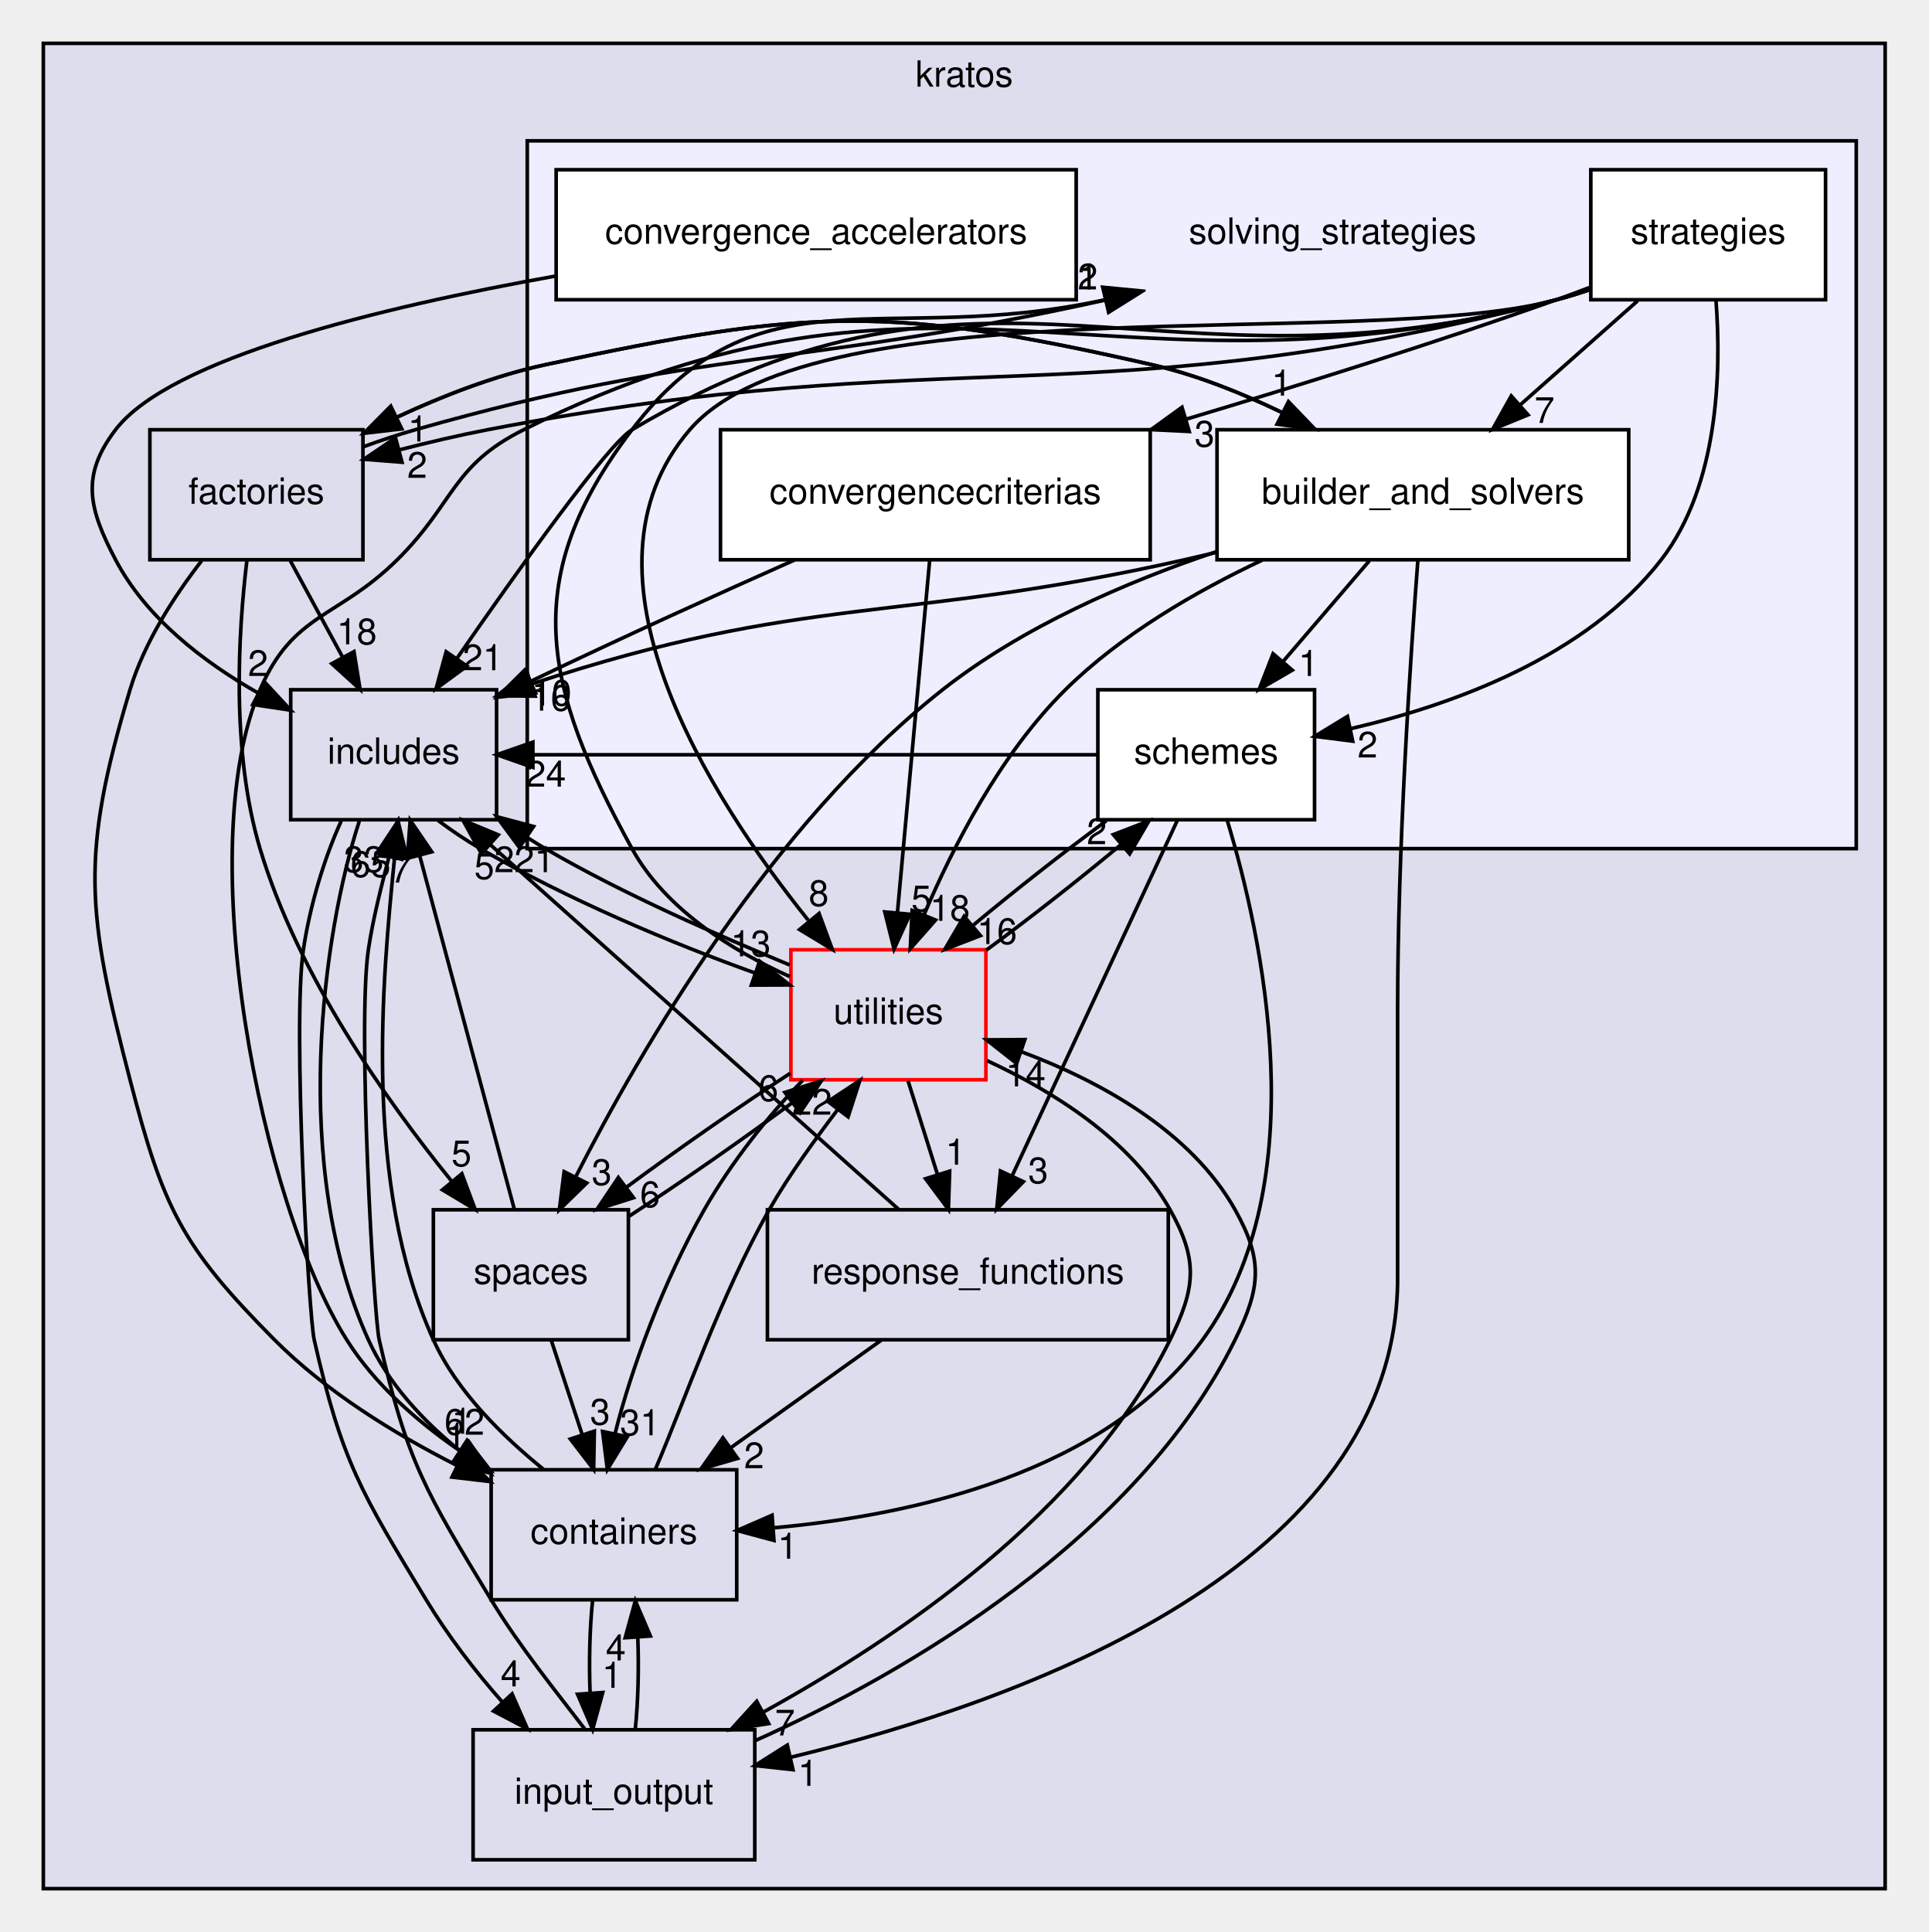
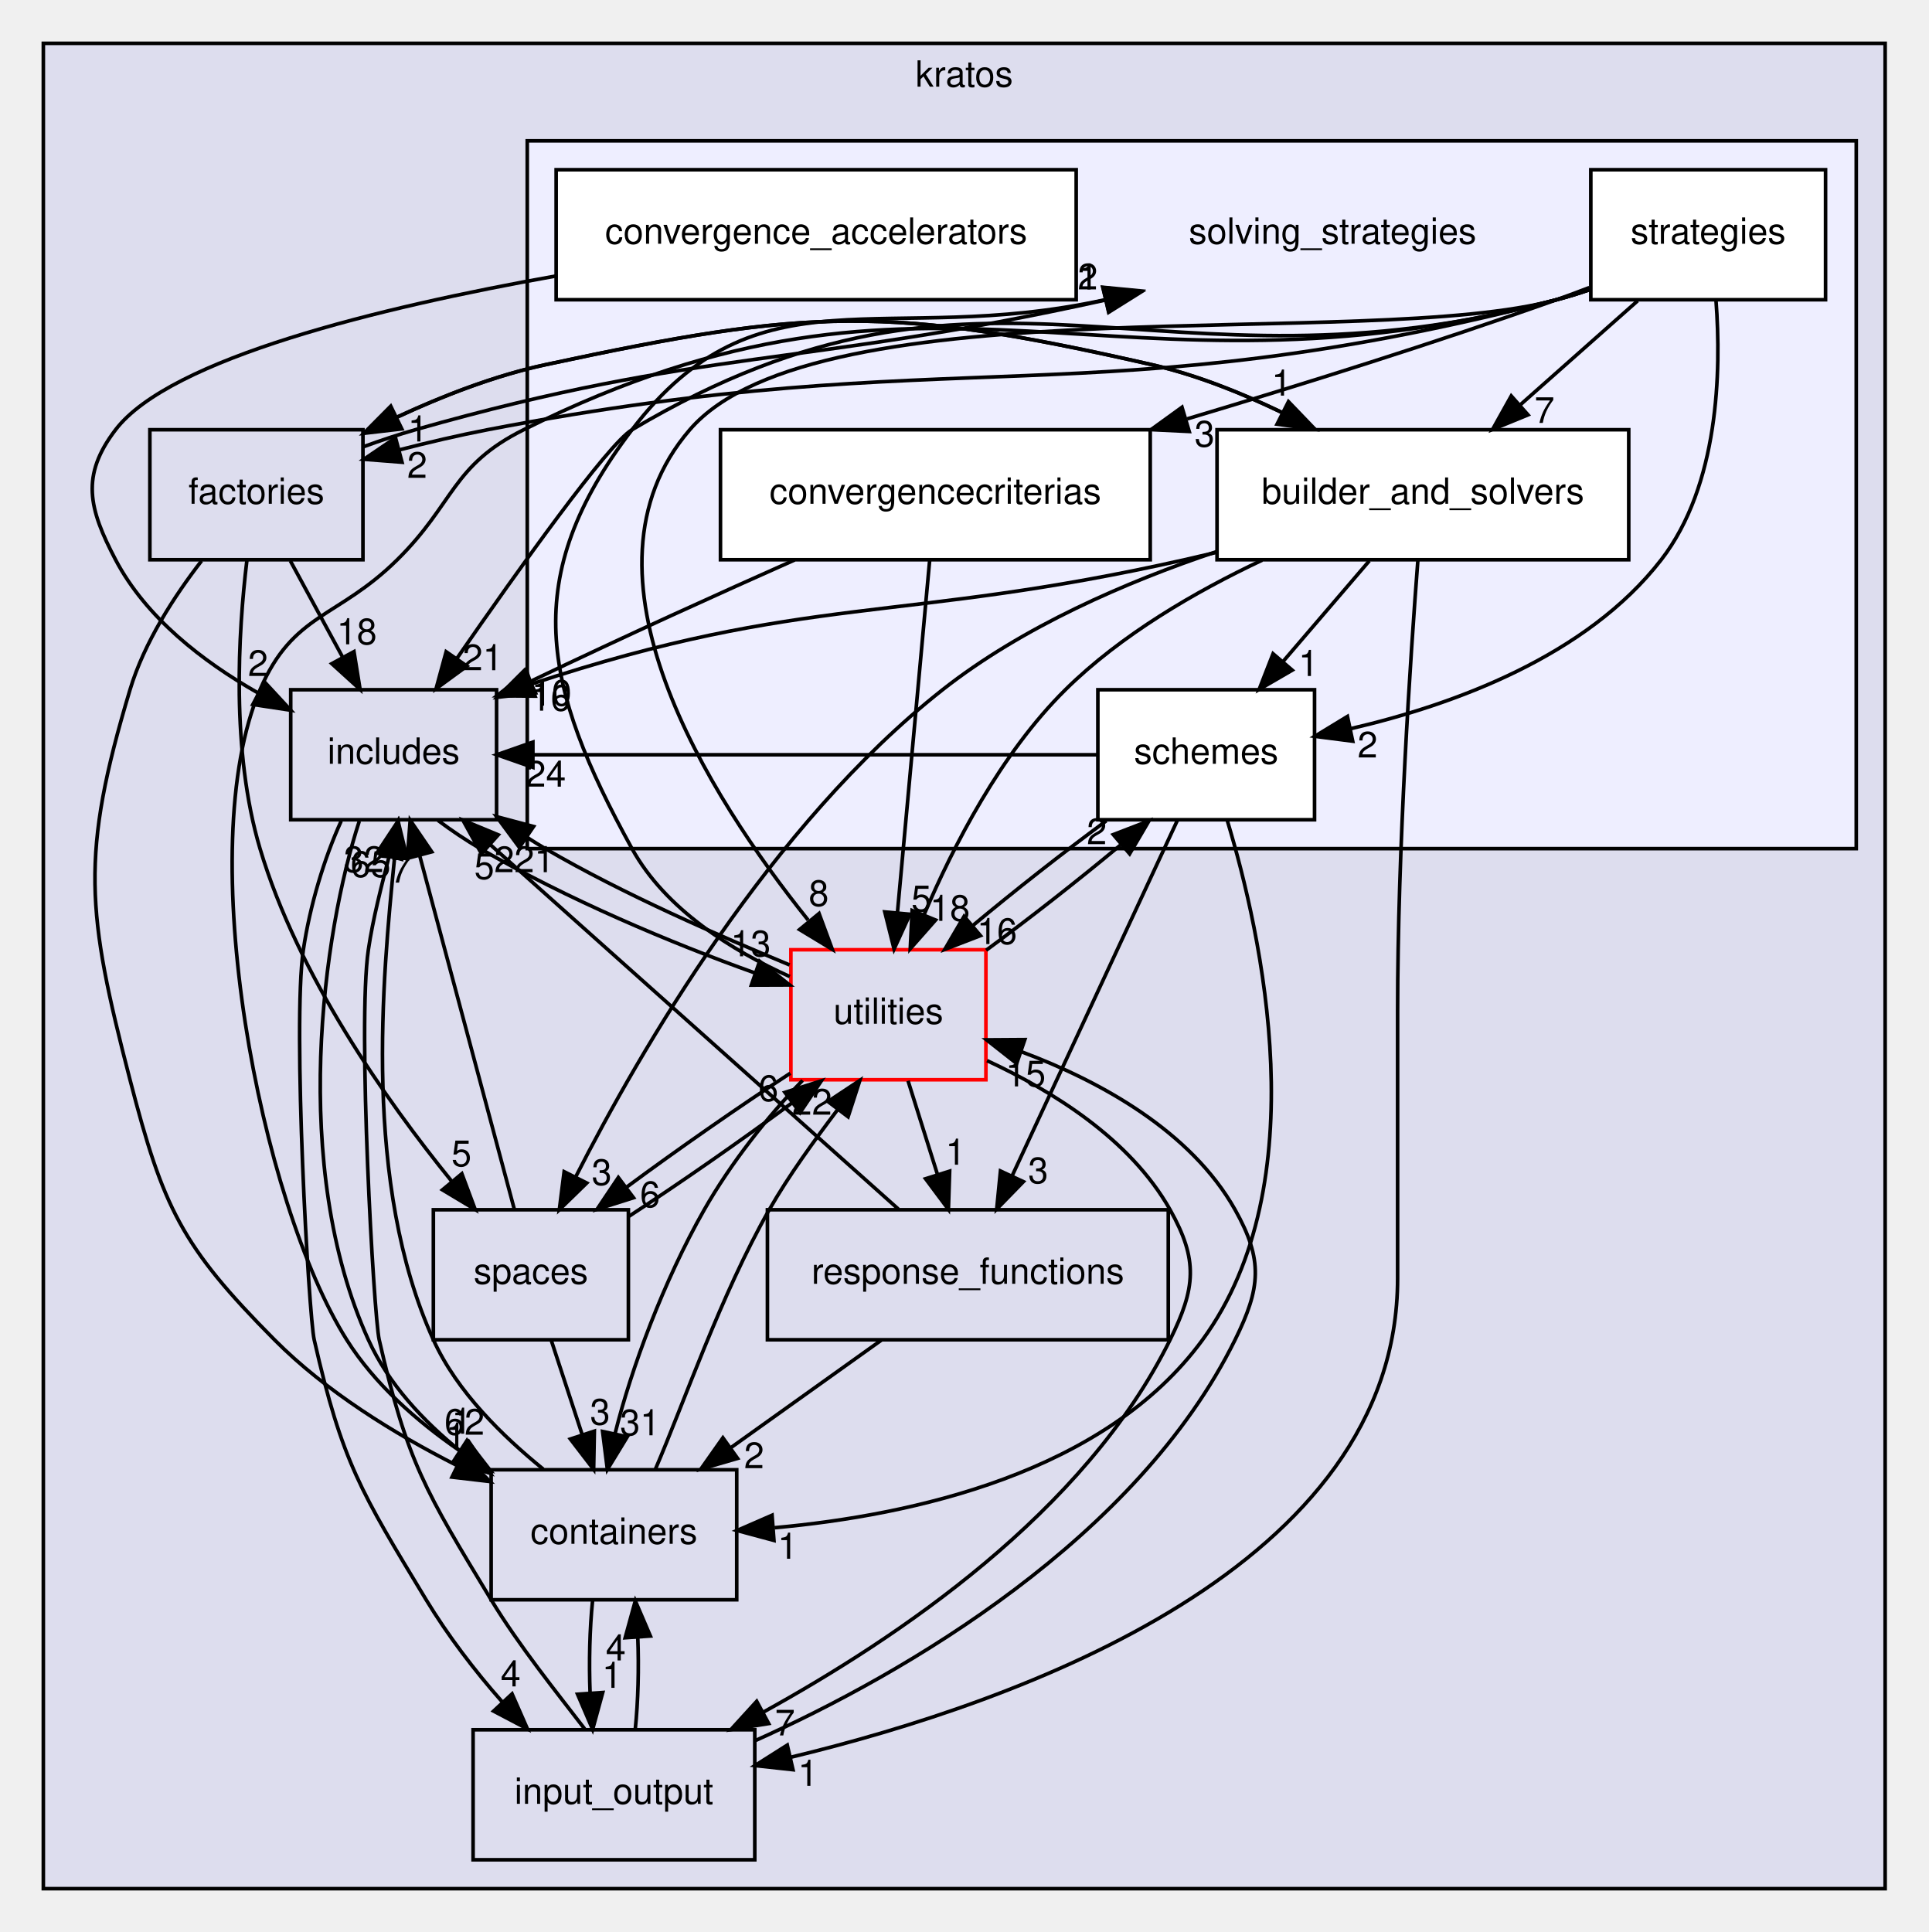
<svg xmlns="http://www.w3.org/2000/svg" xmlns:xlink="http://www.w3.org/1999/xlink" width="534pt" height="535pt" viewBox="0.00 0.00 534.00 535.00">
  <g id="graph0" class="graph" transform="scale(1 1) rotate(0) translate(4 531)">
    <g id="clust1" class="cluster">
      <g id="a_clust1">
        <a xlink:href="dir_8fc3e8efef0bfca4a113d719cbd52afb.html" target="_top" xlink:title="kratos">
          <polygon fill="#ddddee" stroke="black" points="8,-8 8,-519 518,-519 518,-8 8,-8" />
          <text text-anchor="middle" x="263" y="-507" font-family="Helvetica,sans-Serif" font-size="10.00">kratos</text>
        </a>
      </g>
    </g>
    <g id="clust2" class="cluster">
      <g id="a_clust2">
        <a xlink:href="dir_fdea7736ef62293a5901d28bce787dd1.html" target="_top">
          <polygon fill="#eeeeff" stroke="black" points="142,-296 142,-492 510,-492 510,-296 142,-296" />
        </a>
      </g>
    </g>
    <g id="node1" class="node">
      <g id="a_node1">
        <a xlink:href="dir_4bf86485d60c2e09cb36d324d749dc60.html" target="_top" xlink:title="factories">
          <polygon fill="none" stroke="black" points="96.5,-412 37.5,-412 37.5,-376 96.5,-376 96.5,-412" />
          <text text-anchor="middle" x="67" y="-391.5" font-family="Helvetica,sans-Serif" font-size="10.00">factories</text>
        </a>
      </g>
    </g>
    <g id="node2" class="node">
      <g id="a_node2">
        <a xlink:href="dir_6da2b5da699b6e8099c18b866a052d71.html" target="_top" xlink:title="includes">
          <polygon fill="none" stroke="black" points="133.5,-340 76.5,-340 76.5,-304 133.5,-304 133.5,-340" />
          <text text-anchor="middle" x="105" y="-319.5" font-family="Helvetica,sans-Serif" font-size="10.00">includes</text>
        </a>
      </g>
    </g>
    <g id="edge6" class="edge">
      <path fill="none" stroke="black" d="M76.39,-375.7C80.76,-367.64 86.06,-357.89 90.9,-348.98" />
      <polygon fill="black" stroke="black" points="94.02,-350.56 95.71,-340.1 87.87,-347.22 94.02,-350.56" />
      <g id="a_edge6-headlabel">
        <a xlink:href="dir_000727_000730.html" target="_top" xlink:title="18">
          <text text-anchor="middle" x="94.8" y="-352.58" font-family="Helvetica,sans-Serif" font-size="10.00">18</text>
        </a>
      </g>
    </g>
    <g id="node4" class="node">
      <g id="a_node4">
        <a xlink:href="dir_80b24cd11685060440d77842b83d8f07.html" target="_top" xlink:title="containers">
          <polygon fill="none" stroke="black" points="200,-124 132,-124 132,-88 200,-88 200,-124" />
          <text text-anchor="middle" x="166" y="-103.5" font-family="Helvetica,sans-Serif" font-size="10.00">containers</text>
        </a>
      </g>
    </g>
    <g id="edge7" class="edge">
      <path fill="none" stroke="black" d="M51.82,-375.7C44.27,-365.94 35.93,-353.1 32,-340 18.19,-294.03 19.96,-278.47 32,-232 41.18,-196.56 46.2,-185.97 72,-160 86.26,-145.65 105.22,-133.97 122.37,-125.27" />
      <polygon fill="black" stroke="black" points="124.22,-128.27 131.68,-120.74 121.15,-121.97 124.22,-128.27" />
      <g id="a_edge7-headlabel">
        <a xlink:href="dir_000727_000723.html" target="_top" xlink:title="1">
          <text text-anchor="middle" x="122.23" y="-129.89" font-family="Helvetica,sans-Serif" font-size="10.00">1</text>
        </a>
      </g>
    </g>
    <g id="node7" class="node">
      <g id="a_node7">
        <a xlink:href="dir_bd2ce17ba33a86142a4fe49271950777.html" target="_top" xlink:title="spaces">
          <polygon fill="none" stroke="black" points="170,-196 116,-196 116,-160 170,-160 170,-196" />
          <text text-anchor="middle" x="143" y="-175.5" font-family="Helvetica,sans-Serif" font-size="10.00">spaces</text>
        </a>
      </g>
    </g>
    <g id="edge9" class="edge">
      <path fill="none" stroke="black" d="M64.36,-375.75C61.98,-356.02 59.95,-322.95 68,-296 78.47,-260.95 102.85,-226.37 120.99,-204" />
      <polygon fill="black" stroke="black" points="123.89,-205.98 127.59,-196.06 118.51,-201.51 123.89,-205.98" />
      <g id="a_edge9-headlabel">
        <a xlink:href="dir_000727_000771.html" target="_top" xlink:title="5">
          <text text-anchor="middle" x="123.78" y="-208.06" font-family="Helvetica,sans-Serif" font-size="10.00">5</text>
        </a>
      </g>
    </g>
    <g id="node8" class="node">
      <text text-anchor="middle" x="365" y="-463.5" font-family="Helvetica,sans-Serif" font-size="10.00">solving_strategies</text>
    </g>
    <g id="edge10" class="edge">
      <path fill="none" stroke="black" d="M96.57,-407.27C101.35,-409.01 106.27,-410.66 111,-412 191.49,-434.89 216.59,-428.99 302.1,-447.92" />
      <polygon fill="black" stroke="black" points="301.45,-451.36 311.97,-450.15 302.99,-444.53 301.45,-451.36" />
      <g id="a_edge10-headlabel">
        <a xlink:href="dir_000727_000764.html" target="_top" xlink:title="1">
          <text text-anchor="middle" x="297.31" y="-450.83" font-family="Helvetica,sans-Serif" font-size="10.00">1</text>
        </a>
      </g>
    </g>
    <g id="node9" class="node">
      <g id="a_node9">
        <a xlink:href="dir_84722a22f804f3734a04c6a9d1859e65.html" target="_top" xlink:title="builder_and_solvers">
          <polygon fill="white" stroke="black" points="447,-412 333,-412 333,-376 447,-376 447,-412" />
          <text text-anchor="middle" x="390" y="-391.5" font-family="Helvetica,sans-Serif" font-size="10.00">builder_and_solvers</text>
        </a>
      </g>
    </g>
    <g id="edge8" class="edge">
      <path fill="none" stroke="black" d="M96.73,-411.01C111.37,-418.42 129.58,-426.26 147,-430 220,-445.67 242.19,-446.57 315,-430 327.21,-427.22 339.76,-422.19 351.01,-416.76" />
      <polygon fill="black" stroke="black" points="352.78,-419.78 360.12,-412.14 349.62,-413.54 352.78,-419.78" />
      <g id="a_edge8-headlabel">
        <a xlink:href="dir_000727_000765.html" target="_top" xlink:title="1">
          <text text-anchor="middle" x="350.86" y="-421.44" font-family="Helvetica,sans-Serif" font-size="10.00">1</text>
        </a>
      </g>
    </g>
    <g id="node3" class="node">
      <g id="a_node3">
        <a xlink:href="dir_70f98bb657cca0a872199855cac08757.html" target="_top" xlink:title="utilities">
          <polygon fill="none" stroke="red" points="269,-268 215,-268 215,-232 269,-232 269,-268" />
          <text text-anchor="middle" x="242" y="-247.5" font-family="Helvetica,sans-Serif" font-size="10.00">utilities</text>
        </a>
      </g>
    </g>
    <g id="edge37" class="edge">
      <path fill="none" stroke="black" d="M117.28,-303.82C120.98,-301.04 125.03,-298.32 129,-296 152.98,-282 182.12,-269.77 204.96,-261.6" />
      <polygon fill="black" stroke="black" points="206.34,-264.82 214.65,-258.25 204.05,-258.21 206.34,-264.82" />
      <g id="a_edge37-headlabel">
        <a xlink:href="dir_000730_000777.html" target="_top" xlink:title="13">
          <text text-anchor="middle" x="203.87" y="-266.18" font-family="Helvetica,sans-Serif" font-size="10.00">13</text>
        </a>
      </g>
    </g>
    <g id="edge38" class="edge">
      <path fill="none" stroke="black" d="M95.48,-303.58C85.49,-272.94 76.18,-208.12 98,-160 103.48,-147.91 113.2,-137.41 123.68,-129.01" />
      <polygon fill="black" stroke="black" points="125.82,-131.78 131.77,-123.01 121.65,-126.15 125.82,-131.78" />
      <g id="a_edge38-headlabel">
        <a xlink:href="dir_000730_000723.html" target="_top" xlink:title="62">
          <text text-anchor="middle" x="124.62" y="-133.7" font-family="Helvetica,sans-Serif" font-size="10.00">62</text>
        </a>
      </g>
    </g>
    <g id="node6" class="node">
      <g id="a_node6">
        <a xlink:href="dir_a8ba84f8eb43664bd905ad17f89003d4.html" target="_top" xlink:title="input_output">
          <polygon fill="none" stroke="black" points="205,-52 127,-52 127,-16 205,-16 205,-52" />
          <text text-anchor="middle" x="166" y="-31.5" font-family="Helvetica,sans-Serif" font-size="10.00">input_output</text>
        </a>
      </g>
    </g>
    <g id="edge39" class="edge">
      <path fill="none" stroke="black" d="M90.47,-303.63C85.8,-293.42 81.8,-280.17 80,-268 76.93,-247.18 81.51,-166.53 83,-160 90.74,-126.03 95.97,-117.81 114,-88 119.92,-78.22 127.48,-68.28 135.09,-59.7" />
      <polygon fill="black" stroke="black" points="137.79,-61.94 142.05,-52.24 132.67,-57.17 137.79,-61.94" />
      <g id="a_edge39-headlabel">
        <a xlink:href="dir_000730_000731.html" target="_top" xlink:title="4">
          <text text-anchor="middle" x="137.41" y="-64.01" font-family="Helvetica,sans-Serif" font-size="10.00">4</text>
        </a>
      </g>
    </g>
    <g id="edge19" class="edge">
      <path fill="none" stroke="black" d="M214.64,-263.79C195.15,-271.88 168.92,-283.21 147,-296 145.32,-296.98 143.63,-298.03 141.94,-299.12" />
      <polygon fill="black" stroke="black" points="139.81,-296.34 133.51,-304.86 143.75,-302.13 139.81,-296.34" />
      <g id="a_edge19-headlabel">
        <a xlink:href="dir_000777_000730.html" target="_top" xlink:title="221">
          <text text-anchor="middle" x="141.18" y="-289.47" font-family="Helvetica,sans-Serif" font-size="10.00">221</text>
        </a>
      </g>
    </g>
    <g id="edge20" class="edge">
      <path fill="none" stroke="black" d="M218.24,-231.82C208.61,-221.9 198.32,-208.86 191,-196 179.78,-176.29 170.83,-152.17 166.31,-134.01" />
      <polygon fill="black" stroke="black" points="169.7,-133.13 164.18,-124.09 162.86,-134.6 169.7,-133.13" />
      <g id="a_edge20-headlabel">
        <a xlink:href="dir_000777_000723.html" target="_top" xlink:title="31">
          <text text-anchor="middle" x="173.23" y="-133.55" font-family="Helvetica,sans-Serif" font-size="10.00">31</text>
        </a>
      </g>
    </g>
    <g id="node5" class="node">
      <g id="a_node5">
        <a xlink:href="dir_8ca372e2f9eb6368b085be2e79cef818.html" target="_top" xlink:title="response_functions">
          <polygon fill="none" stroke="black" points="319.5,-196 208.5,-196 208.5,-160 319.5,-160 319.5,-196" />
          <text text-anchor="middle" x="264" y="-175.5" font-family="Helvetica,sans-Serif" font-size="10.00">response_functions</text>
        </a>
      </g>
    </g>
    <g id="edge21" class="edge">
      <path fill="none" stroke="black" d="M247.44,-231.7C249.89,-223.9 252.84,-214.51 255.57,-205.83" />
      <polygon fill="black" stroke="black" points="258.96,-206.69 258.62,-196.1 252.29,-204.59 258.96,-206.69" />
      <g id="a_edge21-headlabel">
        <a xlink:href="dir_000777_000763.html" target="_top" xlink:title="1">
          <text text-anchor="middle" x="260.6" y="-208.47" font-family="Helvetica,sans-Serif" font-size="10.00">1</text>
        </a>
      </g>
    </g>
    <g id="edge23" class="edge">
      <path fill="none" stroke="black" d="M269.31,-237.3C287.16,-228.99 308.91,-215.74 320,-196 327.84,-182.05 327.08,-174.35 320,-160 296.36,-112.09 244.58,-77.45 207.48,-56.95" />
      <polygon fill="black" stroke="black" points="208.85,-53.72 198.39,-52.05 205.53,-59.88 208.85,-53.72" />
      <g id="a_edge23-headlabel">
        <a xlink:href="dir_000777_000731.html" target="_top" xlink:title="7">
          <text text-anchor="middle" x="213.36" y="-50.42" font-family="Helvetica,sans-Serif" font-size="10.00">7</text>
        </a>
      </g>
    </g>
    <g id="edge24" class="edge">
      <path fill="none" stroke="black" d="M214.84,-233.81C200.72,-224.62 183.64,-212.71 169.61,-202.34" />
      <polygon fill="black" stroke="black" points="171.42,-199.33 161.32,-196.13 167.22,-204.93 171.42,-199.33" />
      <g id="a_edge24-headlabel">
        <a xlink:href="dir_000777_000771.html" target="_top" xlink:title="6">
          <text text-anchor="middle" x="176" y="-196.72" font-family="Helvetica,sans-Serif" font-size="10.00">6</text>
        </a>
      </g>
    </g>
    <g id="edge25" class="edge">
      <path fill="none" stroke="black" d="M214.7,-260.57C198.87,-267.69 180.29,-279.12 171,-296 146.15,-341.17 139.71,-371.03 171,-412 206.04,-457.87 240.64,-434.64 301.85,-447.97" />
      <polygon fill="black" stroke="black" points="301.36,-451.45 311.9,-450.44 303.02,-444.65 301.36,-451.45" />
      <g id="a_edge25-headlabel">
        <a xlink:href="dir_000777_000764.html" target="_top" xlink:title="2">
          <text text-anchor="middle" x="297.19" y="-450.85" font-family="Helvetica,sans-Serif" font-size="10.00">2</text>
        </a>
      </g>
    </g>
    <g id="node12" class="node">
      <g id="a_node12">
        <a xlink:href="dir_a57845194016cdf310b01d0839f73000.html" target="_top" xlink:title="schemes">
          <polygon fill="white" stroke="black" points="360,-340 300,-340 300,-304 360,-304 360,-340" />
          <text text-anchor="middle" x="330" y="-319.5" font-family="Helvetica,sans-Serif" font-size="10.00">schemes</text>
        </a>
      </g>
    </g>
    <g id="edge22" class="edge">
      <path fill="none" stroke="black" d="M269.07,-267.86C280.97,-276.59 294.75,-287.4 306.25,-296.98" />
      <polygon fill="black" stroke="black" points="304.27,-299.89 314.16,-303.7 308.8,-294.56 304.27,-299.89" />
      <g id="a_edge22-headlabel">
        <a xlink:href="dir_000777_000768.html" target="_top" xlink:title="2">
          <text text-anchor="middle" x="299.7" y="-297.23" font-family="Helvetica,sans-Serif" font-size="10.00">2</text>
        </a>
      </g>
    </g>
    <g id="edge1" class="edge">
      <path fill="none" stroke="black" d="M146.44,-124.16C135.33,-133.21 122.6,-145.45 116,-160 96.4,-203.23 101.92,-259.95 105.23,-293.24" />
      <polygon fill="black" stroke="black" points="101.79,-293.96 106.23,-303.58 108.76,-293.29 101.79,-293.96" />
      <g id="a_edge1-headlabel">
        <a xlink:href="dir_000723_000730.html" target="_top" xlink:title="65">
          <text text-anchor="middle" x="98.62" y="-288.15" font-family="Helvetica,sans-Serif" font-size="10.00">65</text>
        </a>
      </g>
    </g>
    <g id="edge2" class="edge">
      <path fill="none" stroke="black" d="M177.45,-124.09C185.4,-142.53 195.58,-172.43 209,-196 214.49,-205.64 221.65,-215.39 228.04,-223.85" />
      <polygon fill="black" stroke="black" points="225.26,-225.97 234.1,-231.82 230.84,-221.74 225.26,-225.97" />
      <g id="a_edge2-headlabel">
        <a xlink:href="dir_000723_000777.html" target="_top" xlink:title="22">
          <text text-anchor="middle" x="220.83" y="-222.32" font-family="Helvetica,sans-Serif" font-size="10.00">22</text>
        </a>
      </g>
    </g>
    <g id="edge3" class="edge">
      <path fill="none" stroke="black" d="M160.08,-87.7C159.29,-79.98 159.06,-70.71 159.4,-62.11" />
      <polygon fill="black" stroke="black" points="162.9,-62.32 160.1,-52.1 155.92,-61.84 162.9,-62.32" />
      <g id="a_edge3-headlabel">
        <a xlink:href="dir_000723_000731.html" target="_top" xlink:title="1">
          <text text-anchor="middle" x="165.48" y="-63.61" font-family="Helvetica,sans-Serif" font-size="10.00">1</text>
        </a>
      </g>
    </g>
    <g id="edge17" class="edge">
      <path fill="none" stroke="black" d="M244.75,-196.19C216.54,-221.39 163.85,-268.45 131.84,-297.03" />
      <polygon fill="black" stroke="black" points="129.31,-294.6 124.18,-303.87 133.97,-299.82 129.31,-294.6" />
      <g id="a_edge17-headlabel">
        <a xlink:href="dir_000763_000730.html" target="_top" xlink:title="5">
          <text text-anchor="middle" x="130.1" y="-287.59" font-family="Helvetica,sans-Serif" font-size="10.00">5</text>
        </a>
      </g>
    </g>
    <g id="edge18" class="edge">
      <path fill="none" stroke="black" d="M240.03,-159.88C227.45,-150.89 211.87,-139.76 198.25,-130.03" />
      <polygon fill="black" stroke="black" points="200.24,-127.15 190.07,-124.19 196.17,-132.85 200.24,-127.15" />
      <g id="a_edge18-headlabel">
        <a xlink:href="dir_000763_000723.html" target="_top" xlink:title="2">
          <text text-anchor="middle" x="204.81" y="-124.43" font-family="Helvetica,sans-Serif" font-size="10.00">2</text>
        </a>
      </g>
    </g>
    <g id="edge40" class="edge">
      <path fill="none" stroke="black" d="M157.9,-52.24C150.27,-62.19 139.73,-75.23 132,-88 113.97,-117.81 108.74,-126.03 101,-160 99.51,-166.53 94.93,-247.18 98,-268 99.26,-276.56 101.62,-285.65 103.74,-293.84" />
      <polygon fill="black" stroke="black" points="100.38,-294.79 106.22,-303.63 107.16,-293.07 100.38,-294.79" />
      <g id="a_edge40-headlabel">
-         <a xlink:href="dir_000731_000730.html" target="_top" xlink:title="33">
-           <text text-anchor="middle" x="96.74" y="-289.51" font-family="Helvetica,sans-Serif" font-size="10.00">33</text>
+         <a xlink:href="dir_000731_000730.html" target="_top" xlink:title="32">
+           <text text-anchor="middle" x="96.74" y="-289.51" font-family="Helvetica,sans-Serif" font-size="10.00">32</text>
        </a>
      </g>
    </g>
    <g id="edge41" class="edge">
      <path fill="none" stroke="black" d="M205,-48.94C246.98,-67.69 310.94,-105.15 338,-160 345.08,-174.35 345.84,-182.05 338,-196 325.76,-217.8 300.51,-231.68 278.84,-239.75" />
      <polygon fill="black" stroke="black" points="277.52,-236.5 269.19,-243.05 279.78,-243.12 277.52,-236.5" />
      <g id="a_edge41-headlabel">
-         <a xlink:href="dir_000731_000777.html" target="_top" xlink:title="14">
-           <text text-anchor="middle" x="280" y="-230.15" font-family="Helvetica,sans-Serif" font-size="10.00">14</text>
+         <a xlink:href="dir_000731_000777.html" target="_top" xlink:title="15">
+           <text text-anchor="middle" x="280" y="-230.15" font-family="Helvetica,sans-Serif" font-size="10.00">15</text>
        </a>
      </g>
    </g>
    <g id="edge42" class="edge">
      <path fill="none" stroke="black" d="M171.9,-52.1C172.7,-59.79 172.94,-69.05 172.6,-77.67" />
      <polygon fill="black" stroke="black" points="169.11,-77.48 171.92,-87.7 176.09,-77.96 169.11,-77.48" />
      <g id="a_edge42-headlabel">
        <a xlink:href="dir_000731_000723.html" target="_top" xlink:title="4">
          <text text-anchor="middle" x="166.52" y="-71.2" font-family="Helvetica,sans-Serif" font-size="10.00">4</text>
        </a>
      </g>
    </g>
    <g id="edge34" class="edge">
      <path fill="none" stroke="black" d="M138.4,-196.19C131.89,-220.53 119.91,-265.28 112.21,-294.06" />
      <polygon fill="black" stroke="black" points="108.79,-293.31 109.58,-303.87 115.55,-295.12 108.79,-293.31" />
      <g id="a_edge34-headlabel">
        <a xlink:href="dir_000771_000730.html" target="_top" xlink:title="7">
          <text text-anchor="middle" x="106.97" y="-286.6" font-family="Helvetica,sans-Serif" font-size="10.00">7</text>
        </a>
      </g>
    </g>
    <g id="edge35" class="edge">
      <path fill="none" stroke="black" d="M170.18,-194.2C184.22,-203.34 201.2,-215.17 215.18,-225.5" />
      <polygon fill="black" stroke="black" points="213.34,-228.5 223.44,-231.7 217.54,-222.9 213.34,-228.5" />
      <g id="a_edge35-headlabel">
        <a xlink:href="dir_000771_000777.html" target="_top" xlink:title="6">
          <text text-anchor="middle" x="208.76" y="-226.11" font-family="Helvetica,sans-Serif" font-size="10.00">6</text>
        </a>
      </g>
    </g>
    <g id="edge36" class="edge">
      <path fill="none" stroke="black" d="M148.69,-159.7C151.25,-151.9 154.33,-142.51 157.18,-133.83" />
      <polygon fill="black" stroke="black" points="160.58,-134.7 160.38,-124.1 153.93,-132.51 160.58,-134.7" />
      <g id="a_edge36-headlabel">
        <a xlink:href="dir_000771_000723.html" target="_top" xlink:title="3">
          <text text-anchor="middle" x="162.16" y="-136.5" font-family="Helvetica,sans-Serif" font-size="10.00">3</text>
        </a>
      </g>
    </g>
    <g id="edge11" class="edge">
      <path fill="none" stroke="black" d="M360.12,-412.14C346.81,-419.2 330.63,-426.44 315,-430 242.19,-446.57 220,-445.67 147,-430 133.12,-427.02 118.73,-421.44 106.06,-415.54" />
      <polygon fill="black" stroke="black" points="107.26,-412.23 96.73,-411.01 104.2,-418.53 107.26,-412.23" />
      <g id="a_edge11-headlabel">
        <a xlink:href="dir_000765_000727.html" target="_top" xlink:title="1">
          <text text-anchor="middle" x="111.73" y="-408.75" font-family="Helvetica,sans-Serif" font-size="10.00">1</text>
        </a>
      </g>
    </g>
    <g id="edge12" class="edge">
      <path fill="none" stroke="black" d="M332.81,-378.04C329.84,-377.34 326.89,-376.65 324,-376 245.07,-358.21 219.55,-366.82 143.16,-341.58" />
      <polygon fill="black" stroke="black" points="144.18,-338.23 133.58,-338.33 141.93,-344.86 144.18,-338.23" />
      <g id="a_edge12-headlabel">
        <a xlink:href="dir_000765_000730.html" target="_top" xlink:title="16">
          <text text-anchor="middle" x="148.49" y="-334.2" font-family="Helvetica,sans-Serif" font-size="10.00">16</text>
        </a>
      </g>
    </g>
    <g id="edge13" class="edge">
      <path fill="none" stroke="black" d="M345.51,-375.89C327.05,-367.2 306.39,-355.21 291,-340 273.16,-322.37 260.02,-296.86 251.86,-277.67" />
      <polygon fill="black" stroke="black" points="255.06,-276.23 248.05,-268.28 248.57,-278.87 255.06,-276.23" />
      <g id="a_edge13-headlabel">
        <a xlink:href="dir_000765_000777.html" target="_top" xlink:title="18">
          <text text-anchor="middle" x="259.04" y="-276" font-family="Helvetica,sans-Serif" font-size="10.00">18</text>
        </a>
      </g>
    </g>
    <g id="edge15" class="edge">
      <path fill="none" stroke="black" d="M388.62,-375.96C386.58,-349.32 383,-296.17 383,-251 383,-251 383,-251 383,-177 383,-97.19 278.95,-59.82 214.95,-44.39" />
      <polygon fill="black" stroke="black" points="215.58,-40.94 205.05,-42.09 214,-47.76 215.58,-40.94" />
      <g id="a_edge15-headlabel">
        <a xlink:href="dir_000765_000731.html" target="_top" xlink:title="1">
          <text text-anchor="middle" x="219.72" y="-36.48" font-family="Helvetica,sans-Serif" font-size="10.00">1</text>
        </a>
      </g>
    </g>
    <g id="edge16" class="edge">
      <path fill="none" stroke="black" d="M332.85,-378.24C307.82,-369.84 279.17,-357.45 257,-340 209.52,-302.63 173.34,-240.31 155.44,-205.17" />
      <polygon fill="black" stroke="black" points="158.47,-203.41 150.88,-196.02 152.21,-206.54 158.47,-203.41" />
      <g id="a_edge16-headlabel">
        <a xlink:href="dir_000765_000771.html" target="_top" xlink:title="3">
          <text text-anchor="middle" x="162.62" y="-202.86" font-family="Helvetica,sans-Serif" font-size="10.00">3</text>
        </a>
      </g>
    </g>
    <g id="edge14" class="edge">
      <path fill="none" stroke="black" d="M375.17,-375.7C367.98,-367.3 359.2,-357.07 351.31,-347.86" />
      <polygon fill="black" stroke="black" points="353.83,-345.42 344.66,-340.1 348.51,-349.97 353.83,-345.42" />
      <g id="a_edge14-headlabel">
        <a xlink:href="dir_000765_000768.html" target="_top" xlink:title="1">
          <text text-anchor="middle" x="358.32" y="-343.8" font-family="Helvetica,sans-Serif" font-size="10.00">1</text>
        </a>
      </g>
    </g>
    <g id="node10" class="node">
      <g id="a_node10">
        <a xlink:href="dir_690a5af3cdf13aa8e1ff7a3fa306e005.html" target="_top" xlink:title="convergence_accelerators">
          <polygon fill="white" stroke="black" points="294,-484 150,-484 150,-448 294,-448 294,-484" />
          <text text-anchor="middle" x="222" y="-463.5" font-family="Helvetica,sans-Serif" font-size="10.00">convergence_accelerators</text>
        </a>
      </g>
    </g>
    <g id="edge33" class="edge">
      <path fill="none" stroke="black" d="M149.8,-454.55C101.09,-445.86 43.04,-431.7 28,-412 18.29,-399.28 20.56,-390.16 28,-376 36.44,-359.94 52.2,-347.8 67.26,-339.22" />
      <polygon fill="black" stroke="black" points="69.29,-342.11 76.49,-334.33 66.01,-335.92 69.29,-342.11" />
      <g id="a_edge33-headlabel">
        <a xlink:href="dir_000766_000730.html" target="_top" xlink:title="2">
          <text text-anchor="middle" x="67.44" y="-343.8" font-family="Helvetica,sans-Serif" font-size="10.00">2</text>
        </a>
      </g>
    </g>
    <g id="node11" class="node">
      <g id="a_node11">
        <a xlink:href="dir_f6ed064e7e71983d02a1b567e955ecf8.html" target="_top" xlink:title="convergencecriterias">
          <polygon fill="white" stroke="black" points="314.5,-412 195.5,-412 195.5,-376 314.5,-376 314.5,-412" />
          <text text-anchor="middle" x="255" y="-391.5" font-family="Helvetica,sans-Serif" font-size="10.00">convergencecriterias</text>
        </a>
      </g>
    </g>
    <g id="edge4" class="edge">
      <path fill="none" stroke="black" d="M216.04,-375.94C195.5,-366.81 169.7,-355.15 142.88,-342.31" />
      <polygon fill="black" stroke="black" points="144.28,-339.11 133.75,-337.92 141.25,-345.41 144.28,-339.11" />
      <g id="a_edge4-headlabel">
        <a xlink:href="dir_000767_000730.html" target="_top" xlink:title="10">
          <text text-anchor="middle" x="148.75" y="-335.61" font-family="Helvetica,sans-Serif" font-size="10.00">10</text>
        </a>
      </g>
    </g>
    <g id="edge5" class="edge">
      <path fill="none" stroke="black" d="M253.43,-375.87C251.22,-351.67 247.15,-307.21 244.51,-278.39" />
      <polygon fill="black" stroke="black" points="247.97,-277.83 243.57,-268.19 241,-278.47 247.97,-277.83" />
      <g id="a_edge5-headlabel">
        <a xlink:href="dir_000767_000777.html" target="_top" xlink:title="5">
          <text text-anchor="middle" x="251.13" y="-278.65" font-family="Helvetica,sans-Serif" font-size="10.00">5</text>
        </a>
      </g>
    </g>
    <g id="edge43" class="edge">
      <path fill="none" stroke="black" d="M299.69,-322C247.67,-322 195.65,-322 143.62,-322" />
      <polygon fill="black" stroke="black" points="143.56,-318.5 133.56,-322 143.56,-325.5 143.56,-318.5" />
      <g id="a_edge43-headlabel">
        <a xlink:href="dir_000768_000730.html" target="_top" xlink:title="24">
          <text text-anchor="middle" x="147.16" y="-313.16" font-family="Helvetica,sans-Serif" font-size="10.00">24</text>
        </a>
      </g>
    </g>
    <g id="edge44" class="edge">
      <path fill="none" stroke="black" d="M302.33,-303.7C290.45,-294.97 276.8,-284.24 265.43,-274.75" />
      <polygon fill="black" stroke="black" points="267.49,-271.91 257.61,-268.1 262.96,-277.25 267.49,-271.91" />
      <g id="a_edge44-headlabel">
        <a xlink:href="dir_000768_000777.html" target="_top" xlink:title="16">
          <text text-anchor="middle" x="272.07" y="-269.58" font-family="Helvetica,sans-Serif" font-size="10.00">16</text>
        </a>
      </g>
    </g>
    <g id="edge45" class="edge">
      <path fill="none" stroke="black" d="M335.78,-303.97C345.4,-272.22 360.68,-203.32 329,-160 302.03,-123.11 248.76,-111.41 210.46,-107.95" />
      <polygon fill="black" stroke="black" points="210.31,-104.43 200.08,-107.18 209.79,-111.41 210.31,-104.43" />
      <g id="a_edge45-headlabel">
        <a xlink:href="dir_000768_000723.html" target="_top" xlink:title="1">
          <text text-anchor="middle" x="214.11" y="-99.36" font-family="Helvetica,sans-Serif" font-size="10.00">1</text>
        </a>
      </g>
    </g>
    <g id="edge46" class="edge">
      <path fill="none" stroke="black" d="M322.04,-303.87C310.64,-279.35 289.58,-234.03 276.2,-205.26" />
      <polygon fill="black" stroke="black" points="279.38,-203.78 271.99,-196.19 273.03,-206.73 279.38,-203.78" />
      <g id="a_edge46-headlabel">
        <a xlink:href="dir_000768_000763.html" target="_top" xlink:title="3">
          <text text-anchor="middle" x="283.47" y="-203.35" font-family="Helvetica,sans-Serif" font-size="10.00">3</text>
        </a>
      </g>
    </g>
    <g id="node13" class="node">
      <g id="a_node13">
        <a xlink:href="dir_f3fa20d41003b2417d39e1b01b1098a5.html" target="_top" xlink:title="strategies">
          <polygon fill="white" stroke="black" points="501.5,-484 436.5,-484 436.5,-448 501.5,-448 501.5,-484" />
          <text text-anchor="middle" x="469" y="-463.5" font-family="Helvetica,sans-Serif" font-size="10.00">strategies</text>
        </a>
      </g>
    </g>
    <g id="edge26" class="edge">
      <path fill="none" stroke="black" d="M436.26,-450.8C433.17,-449.74 430.05,-448.79 427,-448 298.69,-414.85 261.13,-437.07 131,-412 123.06,-410.47 114.66,-408.5 106.64,-406.44" />
      <polygon fill="black" stroke="black" points="107.32,-403 96.76,-403.82 105.52,-409.77 107.32,-403" />
      <g id="a_edge26-headlabel">
        <a xlink:href="dir_000769_000727.html" target="_top" xlink:title="2">
          <text text-anchor="middle" x="111.52" y="-398.68" font-family="Helvetica,sans-Serif" font-size="10.00">2</text>
        </a>
      </g>
    </g>
    <g id="edge27" class="edge">
      <path fill="none" stroke="black" d="M436.25,-450.86C433.15,-449.79 430.04,-448.82 427,-448 316.03,-418.22 269.77,-470.7 171,-412 164.31,-408.02 139.68,-373.48 122.48,-348.62" />
      <polygon fill="black" stroke="black" points="125.3,-346.55 116.75,-340.3 119.54,-350.52 125.3,-346.55" />
      <g id="a_edge27-headlabel">
        <a xlink:href="dir_000769_000730.html" target="_top" xlink:title="21">
          <text text-anchor="middle" x="129.68" y="-345.4" font-family="Helvetica,sans-Serif" font-size="10.00">21</text>
        </a>
      </g>
    </g>
    <g id="edge28" class="edge">
      <path fill="none" stroke="black" d="M436.24,-450.89C433.15,-449.81 430.04,-448.83 427,-448 374.98,-433.78 222.19,-452.86 187,-412 152.88,-372.38 192.24,-310.58 219.77,-276.22" />
      <polygon fill="black" stroke="black" points="222.8,-278.04 226.47,-268.1 217.4,-273.59 222.8,-278.04" />
      <g id="a_edge28-headlabel">
        <a xlink:href="dir_000769_000777.html" target="_top" xlink:title="8">
          <text text-anchor="middle" x="222.71" y="-280.12" font-family="Helvetica,sans-Serif" font-size="10.00">8</text>
        </a>
      </g>
    </g>
    <g id="edge29" class="edge">
      <path fill="none" stroke="black" d="M436.26,-450.81C433.16,-449.75 430.04,-448.79 427,-448 303.03,-415.69 255.66,-469.15 141,-412 121.03,-402.05 121.88,-391.68 106,-376 89.44,-359.66 77.19,-361.37 68,-340 49.08,-296.01 68,-198.11 92,-160 99.72,-147.73 111.41,-137.45 123.24,-129.31" />
      <polygon fill="black" stroke="black" points="125.32,-132.13 131.81,-123.76 121.52,-126.25 125.32,-132.13" />
      <g id="a_edge29-headlabel">
        <a xlink:href="dir_000769_000723.html" target="_top" xlink:title="1">
          <text text-anchor="middle" x="123.84" y="-133.97" font-family="Helvetica,sans-Serif" font-size="10.00">1</text>
        </a>
      </g>
    </g>
    <g id="edge30" class="edge">
      <path fill="none" stroke="black" d="M449.47,-447.7C439.62,-438.97 427.51,-428.24 416.8,-418.75" />
      <polygon fill="black" stroke="black" points="419.11,-416.12 409.3,-412.1 414.47,-421.36 419.11,-416.12" />
      <g id="a_edge30-headlabel">
        <a xlink:href="dir_000769_000765.html" target="_top" xlink:title="7">
          <text text-anchor="middle" x="423.68" y="-413.88" font-family="Helvetica,sans-Serif" font-size="10.00">7</text>
        </a>
      </g>
    </g>
    <g id="edge32" class="edge">
      <path fill="none" stroke="black" d="M436.09,-451.37C433.03,-450.19 429.96,-449.05 427,-448 393.66,-436.14 356.16,-424.4 324.7,-415" />
      <polygon fill="black" stroke="black" points="325.3,-411.52 314.72,-412.03 323.3,-418.23 325.3,-411.52" />
      <g id="a_edge32-headlabel">
        <a xlink:href="dir_000769_000767.html" target="_top" xlink:title="3">
          <text text-anchor="middle" x="329.55" y="-407.33" font-family="Helvetica,sans-Serif" font-size="10.00">3</text>
        </a>
      </g>
    </g>
    <g id="edge31" class="edge">
      <path fill="none" stroke="black" d="M471.17,-447.69C472.63,-428.21 471.96,-396.62 456,-376 435.3,-349.26 398.6,-335.87 370.13,-329.25" />
      <polygon fill="black" stroke="black" points="370.57,-325.76 360.06,-327.1 369.11,-332.61 370.57,-325.76" />
      <g id="a_edge31-headlabel">
        <a xlink:href="dir_000769_000768.html" target="_top" xlink:title="2">
          <text text-anchor="middle" x="374.68" y="-321.23" font-family="Helvetica,sans-Serif" font-size="10.00">2</text>
        </a>
      </g>
    </g>
  </g>
</svg>
